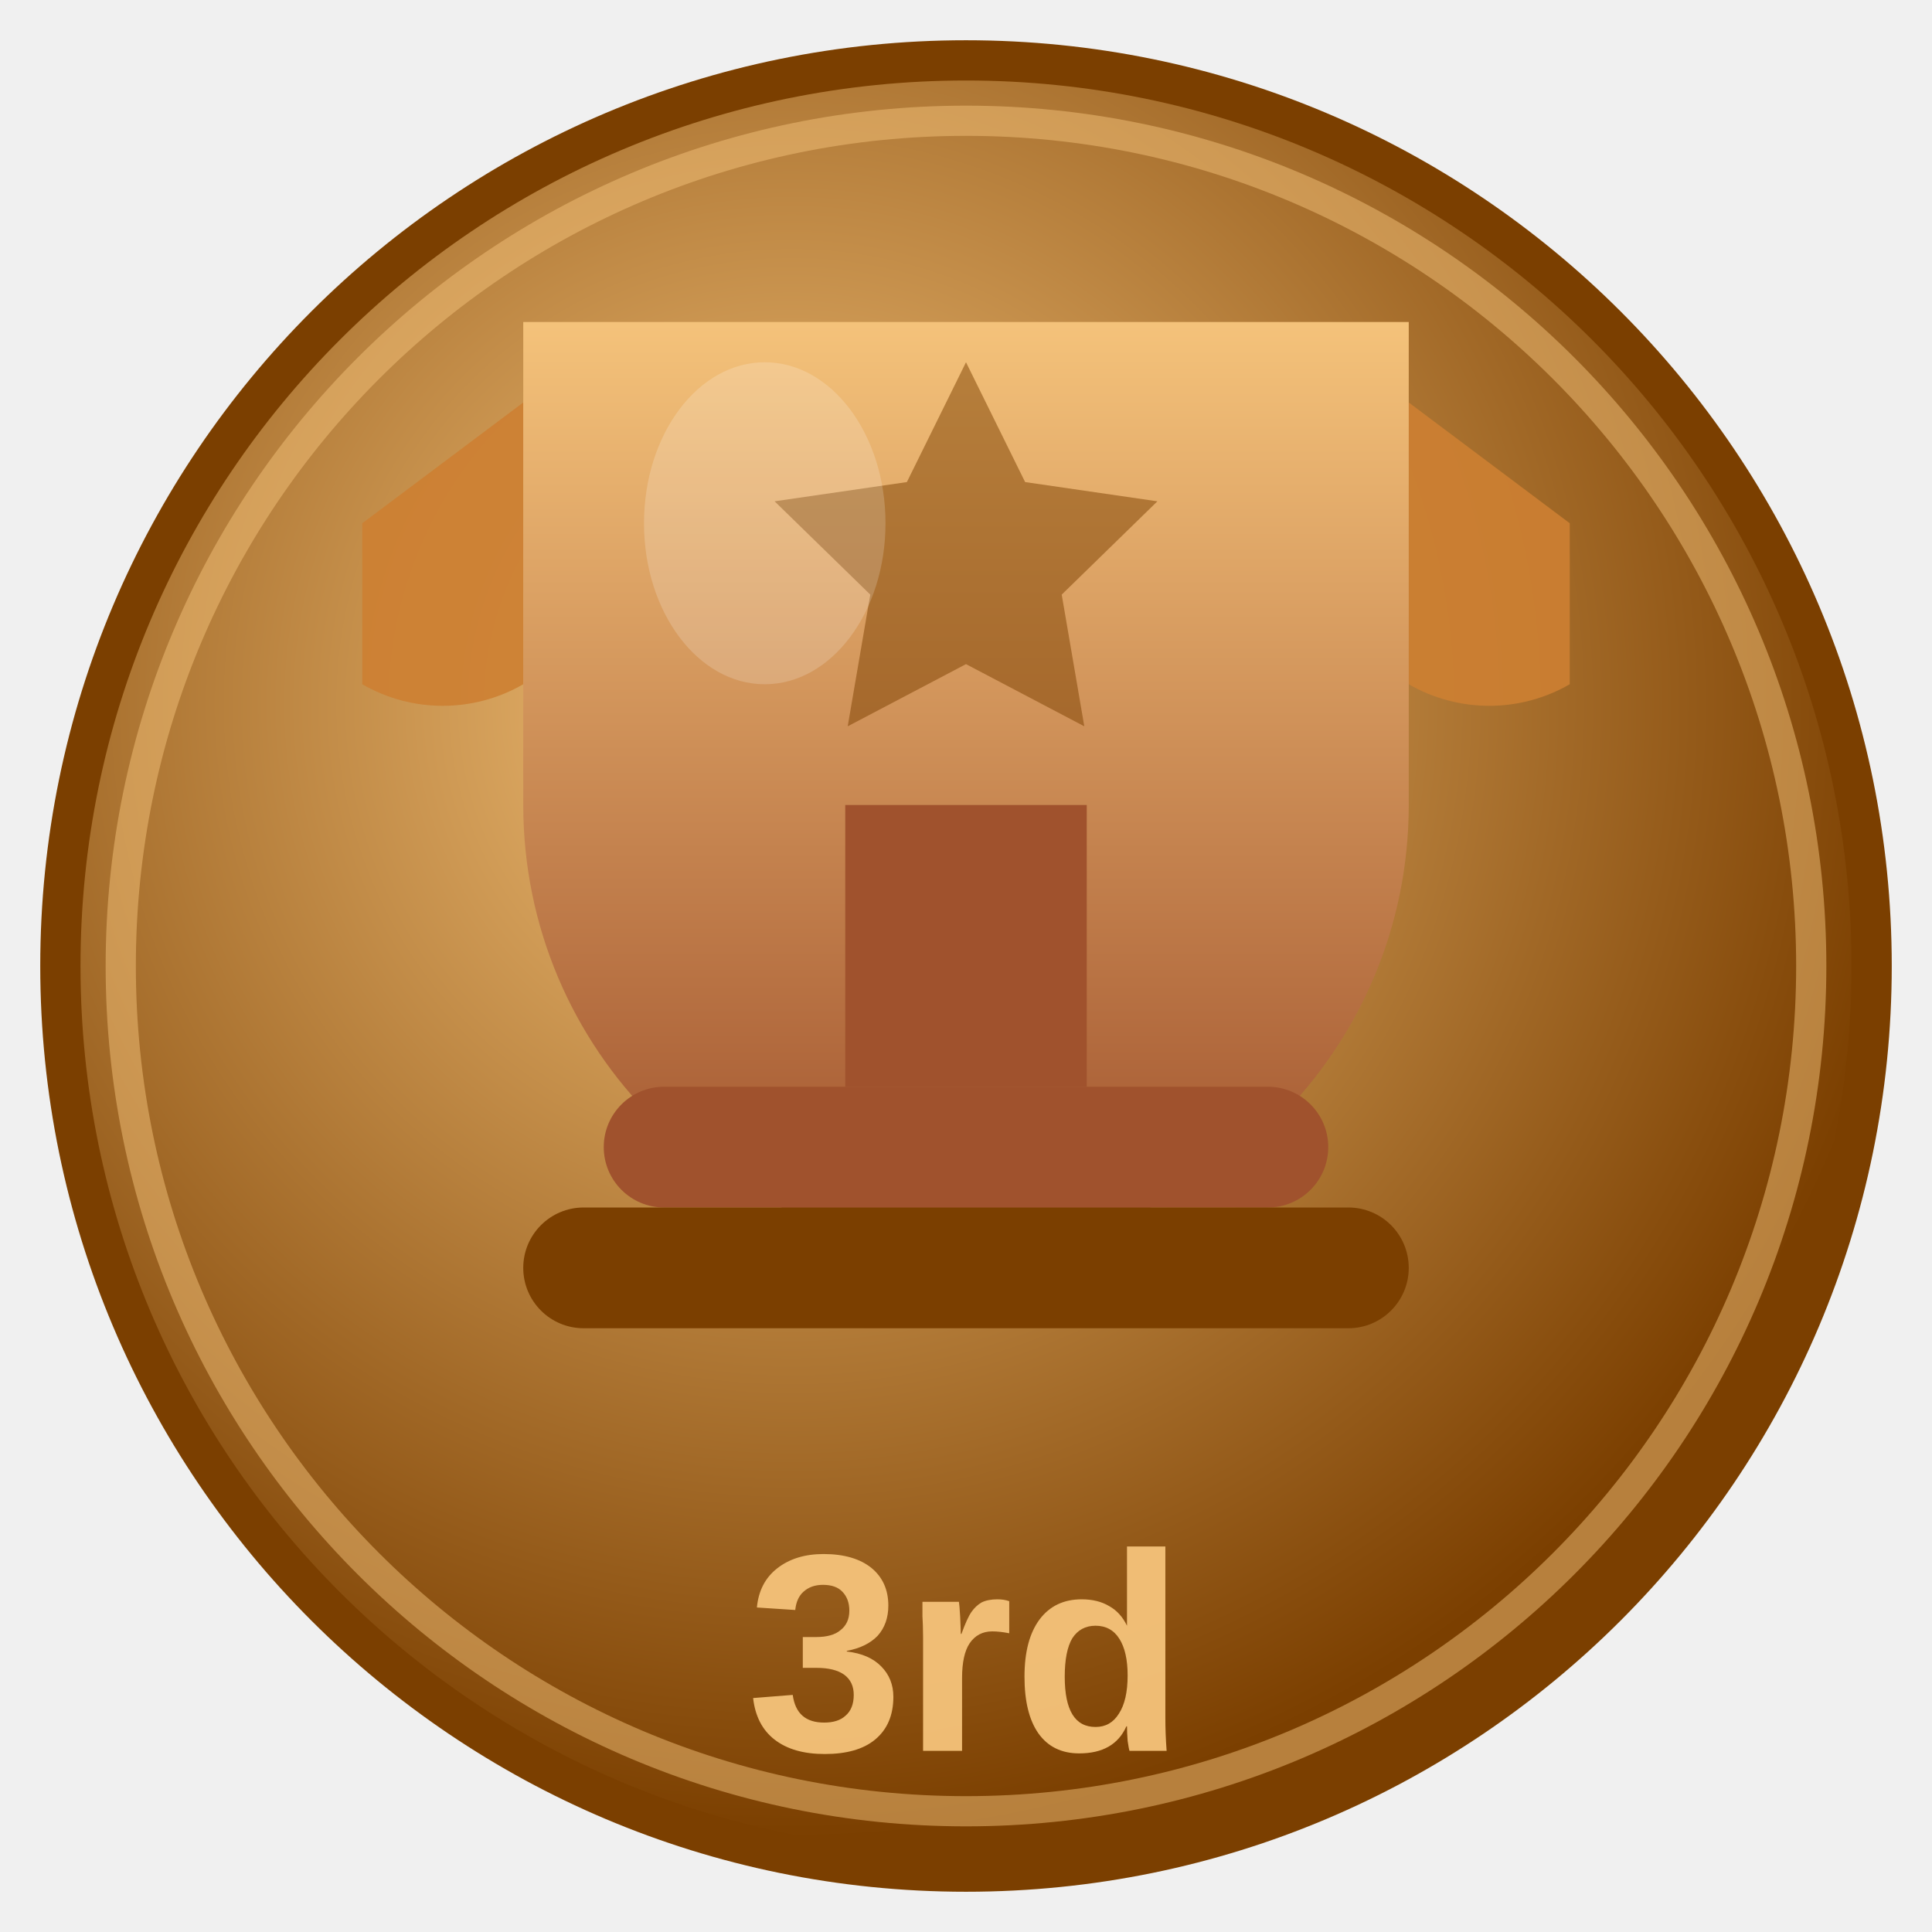
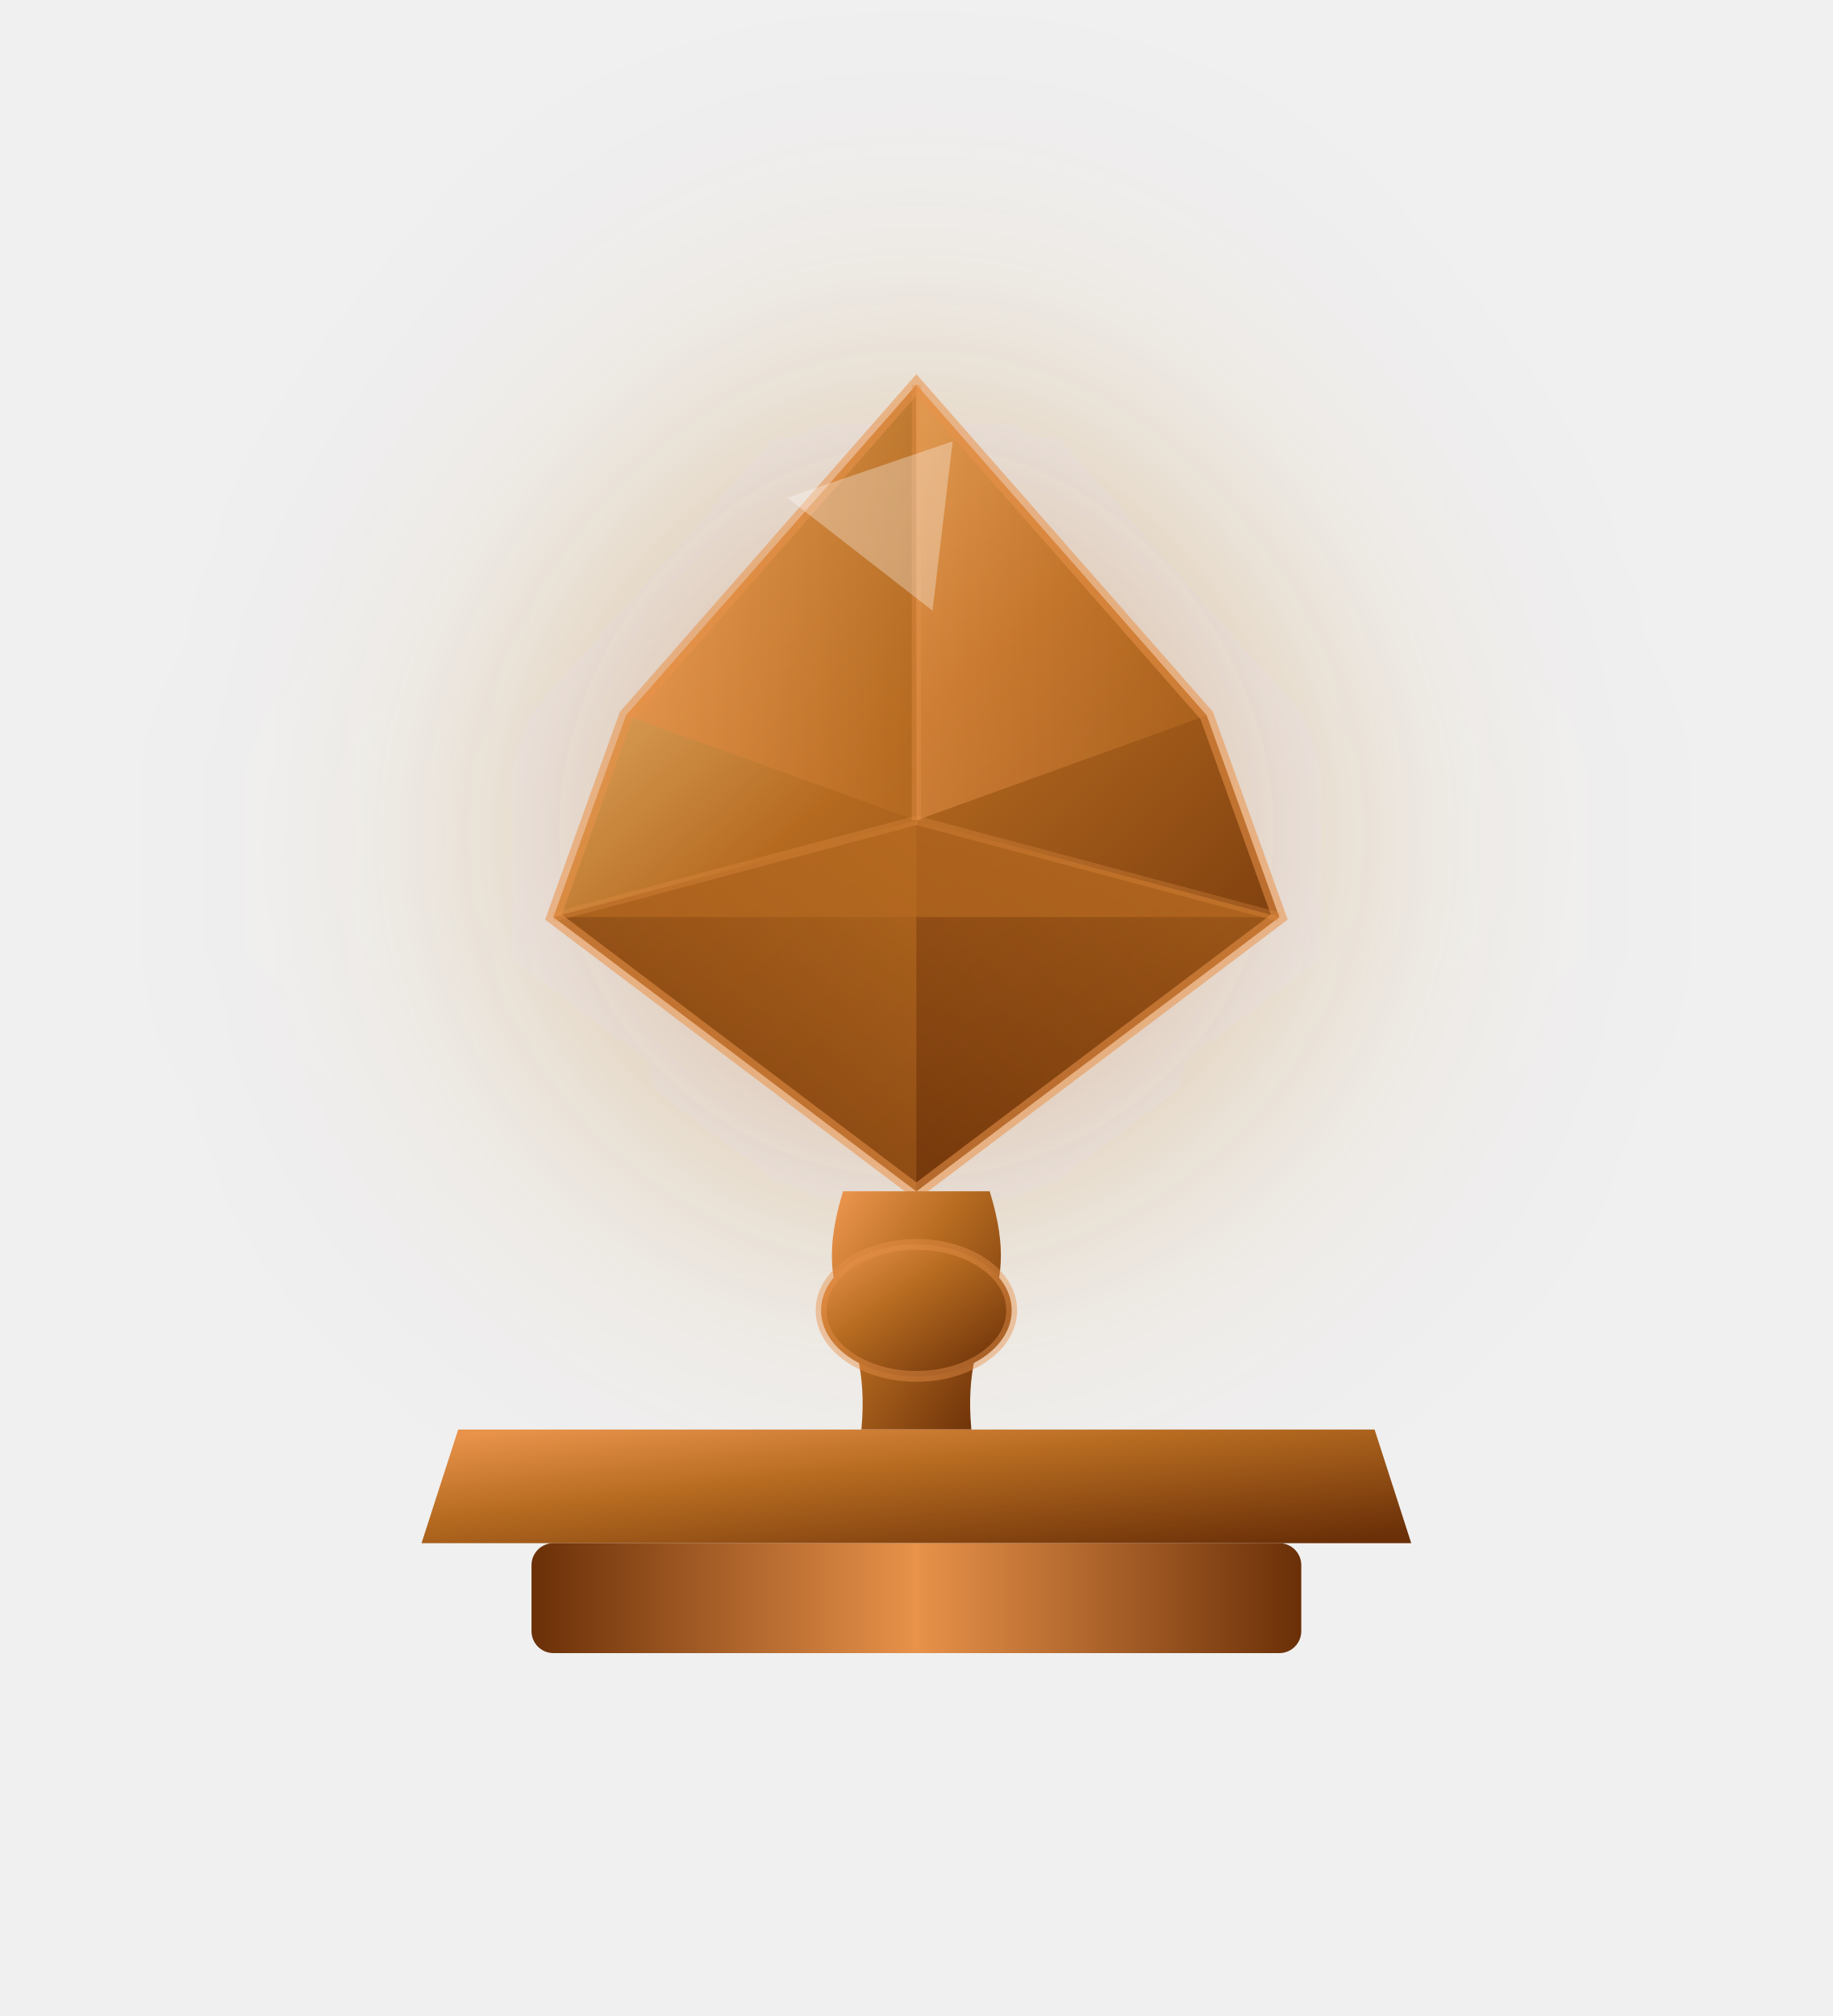
- <svg xmlns="http://www.w3.org/2000/svg" viewBox="0 0 48 48" role="img" aria-label="3rd Place Trophy">
+ <svg xmlns="http://www.w3.org/2000/svg" width="110" height="121" viewBox="0 0 110 114.4" role="img" aria-label="Trophy Bronze">
  <defs>
-     <radialGradient id="trg_bronze" cx="40%" cy="35%" r="65%">
-       <stop offset="0%" stop-color="#F4C27A" />
-       <stop offset="100%" stop-color="#7B3F00" />
-     </radialGradient>
-     <linearGradient id="cg_bronze" x1="0" y1="0" x2="0" y2="1">
-       <stop offset="0%" stop-color="#F4C27A" />
-       <stop offset="100%" stop-color="#A0522D" />
+     <linearGradient id="gAtroph_bronze" x1="10%" y1="0%" x2="90%" y2="100%">
+       <stop offset="0%" stop-color="#fcd08a" />
+       <stop offset="45%" stop-color="#b56a20" />
+       <stop offset="100%" stop-color="#6b3008" />
    </linearGradient>
+     <linearGradient id="gBtroph_bronze">
+       <stop offset="0%" stop-color="#e8924a" />
+       <stop offset="100%" stop-color="#b56a20" />
+     </linearGradient>
+     <linearGradient id="gCtroph_bronze" x1="100%" y1="0%" x2="0%" y2="100%">
+       <stop offset="0%" stop-color="#b56a20" />
+       <stop offset="100%" stop-color="#6b3008" />
+     </linearGradient>
+     <linearGradient id="goldtroph_bronze" x1="5%" y1="5%" x2="95%" y2="95%">
+       <stop offset="0%" stop-color="#e8924a" />
+       <stop offset="40%" stop-color="#b56a20" />
+       <stop offset="100%" stop-color="#6b3008" />
+     </linearGradient>
+     <linearGradient id="basetroph_bronze" x1="0%" y1="0%" x2="100%" y2="0%">
+       <stop offset="0%" stop-color="#6b3008" />
+       <stop offset="50%" stop-color="#e8924a" />
+       <stop offset="100%" stop-color="#6b3008" />
+     </linearGradient>
+     <filter id="halotroph_bronze" x="-100%" y="-100%" width="400%" height="400%">
+       <feGaussianBlur stdDeviation="12.10" result="b" />
+       <feMerge>
+         <feMergeNode in="b" />
+         <feMergeNode in="SourceGraphic" />
+       </feMerge>
+     </filter>
  </defs>
-   <circle cx="24" cy="24" r="23" fill="#7B3F00" />
-   <circle cx="24" cy="24" r="22" fill="url(#trg_bronze)" />
-   <circle cx="24" cy="24" r="21" fill="none" stroke="#F4C27A" stroke-width="0.75" opacity="0.5" />
-   <path d="M13,10 L13,17 A4,4 0 0 1 9,17 L9,13 Z" fill="#CD7F32" opacity="0.9" />
-   <path d="M35,10 L35,17 A4,4 0 0 0 39,17 L39,13 Z" fill="#CD7F32" opacity="0.9" />
-   <path d="M13,8 H35 V20 A11,11 0 0 1 13,20 Z" fill="url(#cg_bronze)" />
-   <rect x="21" y="20" width="6" height="7" fill="#A0522D" />
-   <rect x="15" y="27" width="18" height="3" rx="1.5" fill="#A0522D" />
-   <rect x="13" y="30" width="22" height="3" rx="1.5" fill="#7B3F00" />
-   <path d="M24.000,9.000 L25.469,11.977 L28.755,12.455 L26.378,14.773 L26.939,18.045 L24.000,16.500 L21.061,18.045 L21.622,14.773 L19.245,12.455 L22.531,11.977 Z" fill="#7B3F00" opacity="0.5" />
-   <ellipse cx="19" cy="13" rx="3" ry="4" fill="white" opacity="0.18" />
-   <text x="24" y="43.5" text-anchor="middle" font-family="Arial Black,Arial,sans-serif" font-size="7" font-weight="900" fill="#F4C27A" opacity="0.95">3rd</text>
+   <path d="M55.0,19.8 L72.424,39.644 L76.78,51.744 L55.0,68.2 L33.22,51.744 L37.576,39.644 Z" fill="#b56a2088" filter="url(#halotroph_bronze)" />
+   <path d="M55.0,19.8 L72.424,39.644 L76.78,51.744 L55.0,68.2 L33.22,51.744 L37.576,39.644 Z" fill="url(#gAtroph_bronze)" />
+   <path d="M55.0,19.8 L37.576,39.644 L55.0,45.936 Z" fill="url(#gBtroph_bronze)" opacity=".72" />
+   <path d="M55.0,19.8 L72.424,39.644 L55.0,45.936 Z" fill="url(#gBtroph_bronze)" opacity=".52" />
+   <path d="M33.22,51.744 L55.0,68.2 L55.0,45.936 Z" fill="url(#gCtroph_bronze)" opacity=".78" />
+   <path d="M76.78,51.744 L55.0,68.2 L55.0,45.936 Z" fill="url(#gCtroph_bronze)" opacity=".62" />
+   <path d="M33.22,51.744 L76.78,51.744 L55.0,45.936 Z" fill="#b56a20" opacity=".68" />
+   <path d="M55.0,19.8 L72.424,39.644 L76.78,51.744 L55.0,68.2 L33.22,51.744 L37.576,39.644 Z" fill="none" stroke="#e8924a" stroke-width=".85" stroke-opacity=".55" />
+   <line x1="55.0" y1="19.8" x2="55.0" y2="45.936" stroke="#e8924a" stroke-width=".55" stroke-opacity=".38" />
+   <line x1="55.0" y1="45.936" x2="33.22" y2="51.744" stroke="#e8924a" stroke-width=".55" stroke-opacity=".28" />
+   <line x1="55.0" y1="45.936" x2="76.78" y2="51.744" stroke="#e8924a" stroke-width=".55" stroke-opacity=".28" />
+   <path d="M47.256,26.576 L57.178,23.188 L55.968,33.352 Z" fill="white" opacity=".32" />
+   <path d="M50.6,68.2 C48.4,75.35 52.36,75.35 51.7,82.5 L58.3,82.5 C57.64,75.35 61.6,75.35 59.4,68.2 Z" fill="url(#goldtroph_bronze)" />
+   <ellipse cx="55.0" cy="75.35" rx="5.72" ry="3.96" fill="url(#goldtroph_bronze)" />
+   <ellipse cx="55.0" cy="75.35" rx="5.72" ry="3.96" fill="none" stroke="#e8924a" stroke-width=".65" stroke-opacity=".45" />
+   <path d="M27.5,82.5 L25.3,89.32 L84.7,89.32 L82.5,82.5 Z" fill="url(#goldtroph_bronze)" />
+   <rect x="31.9" y="89.32" width="46.2" height="6.6" rx="1.32" fill="url(#basetroph_bronze)" />
</svg>
